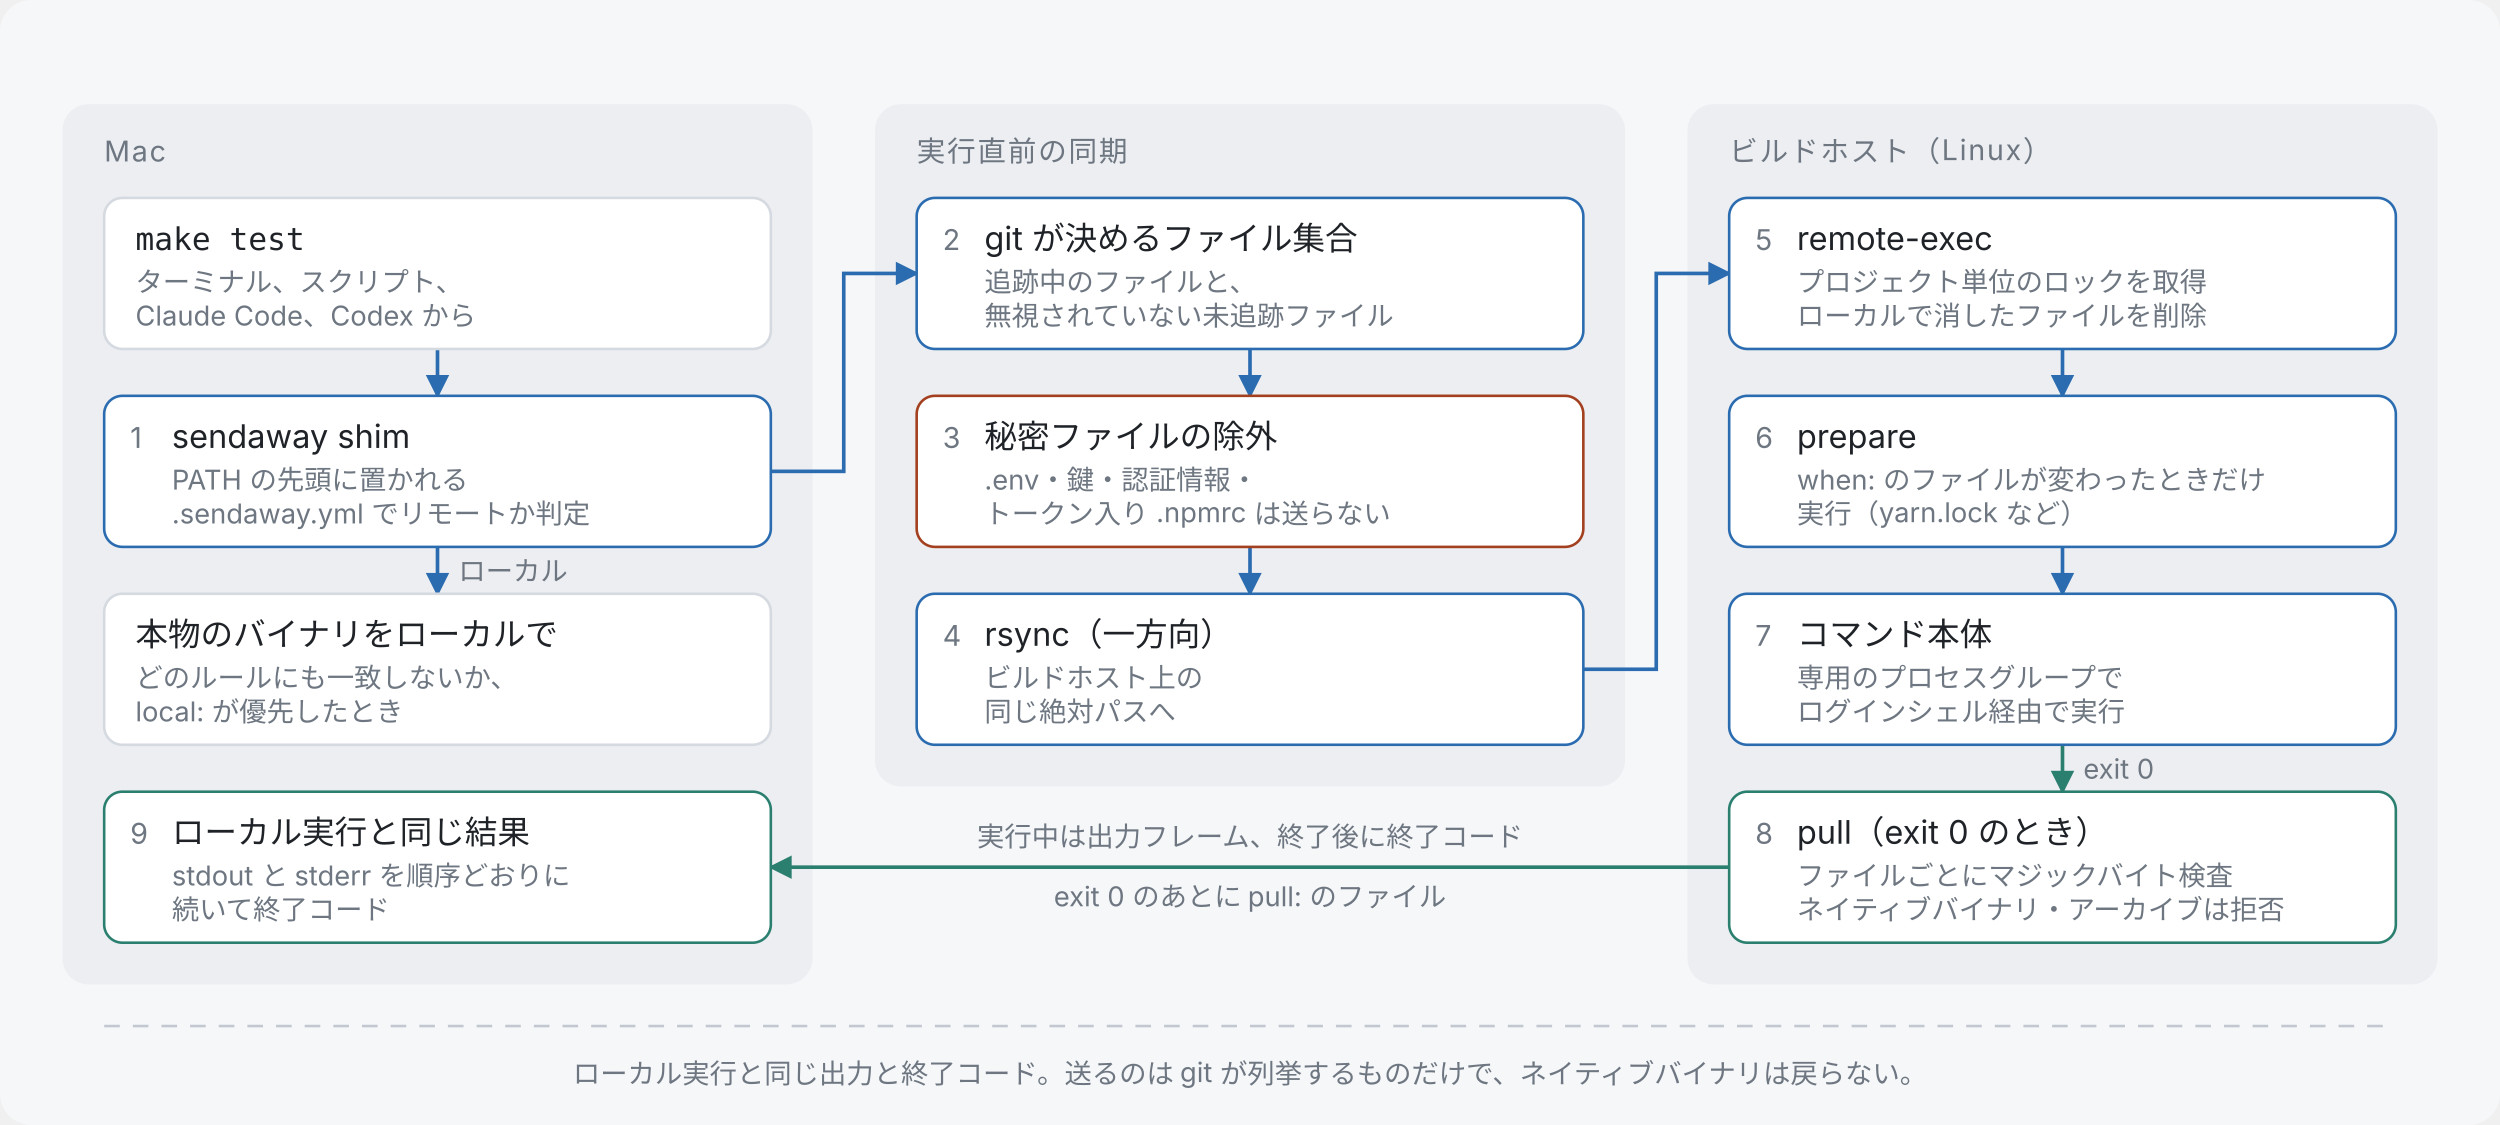
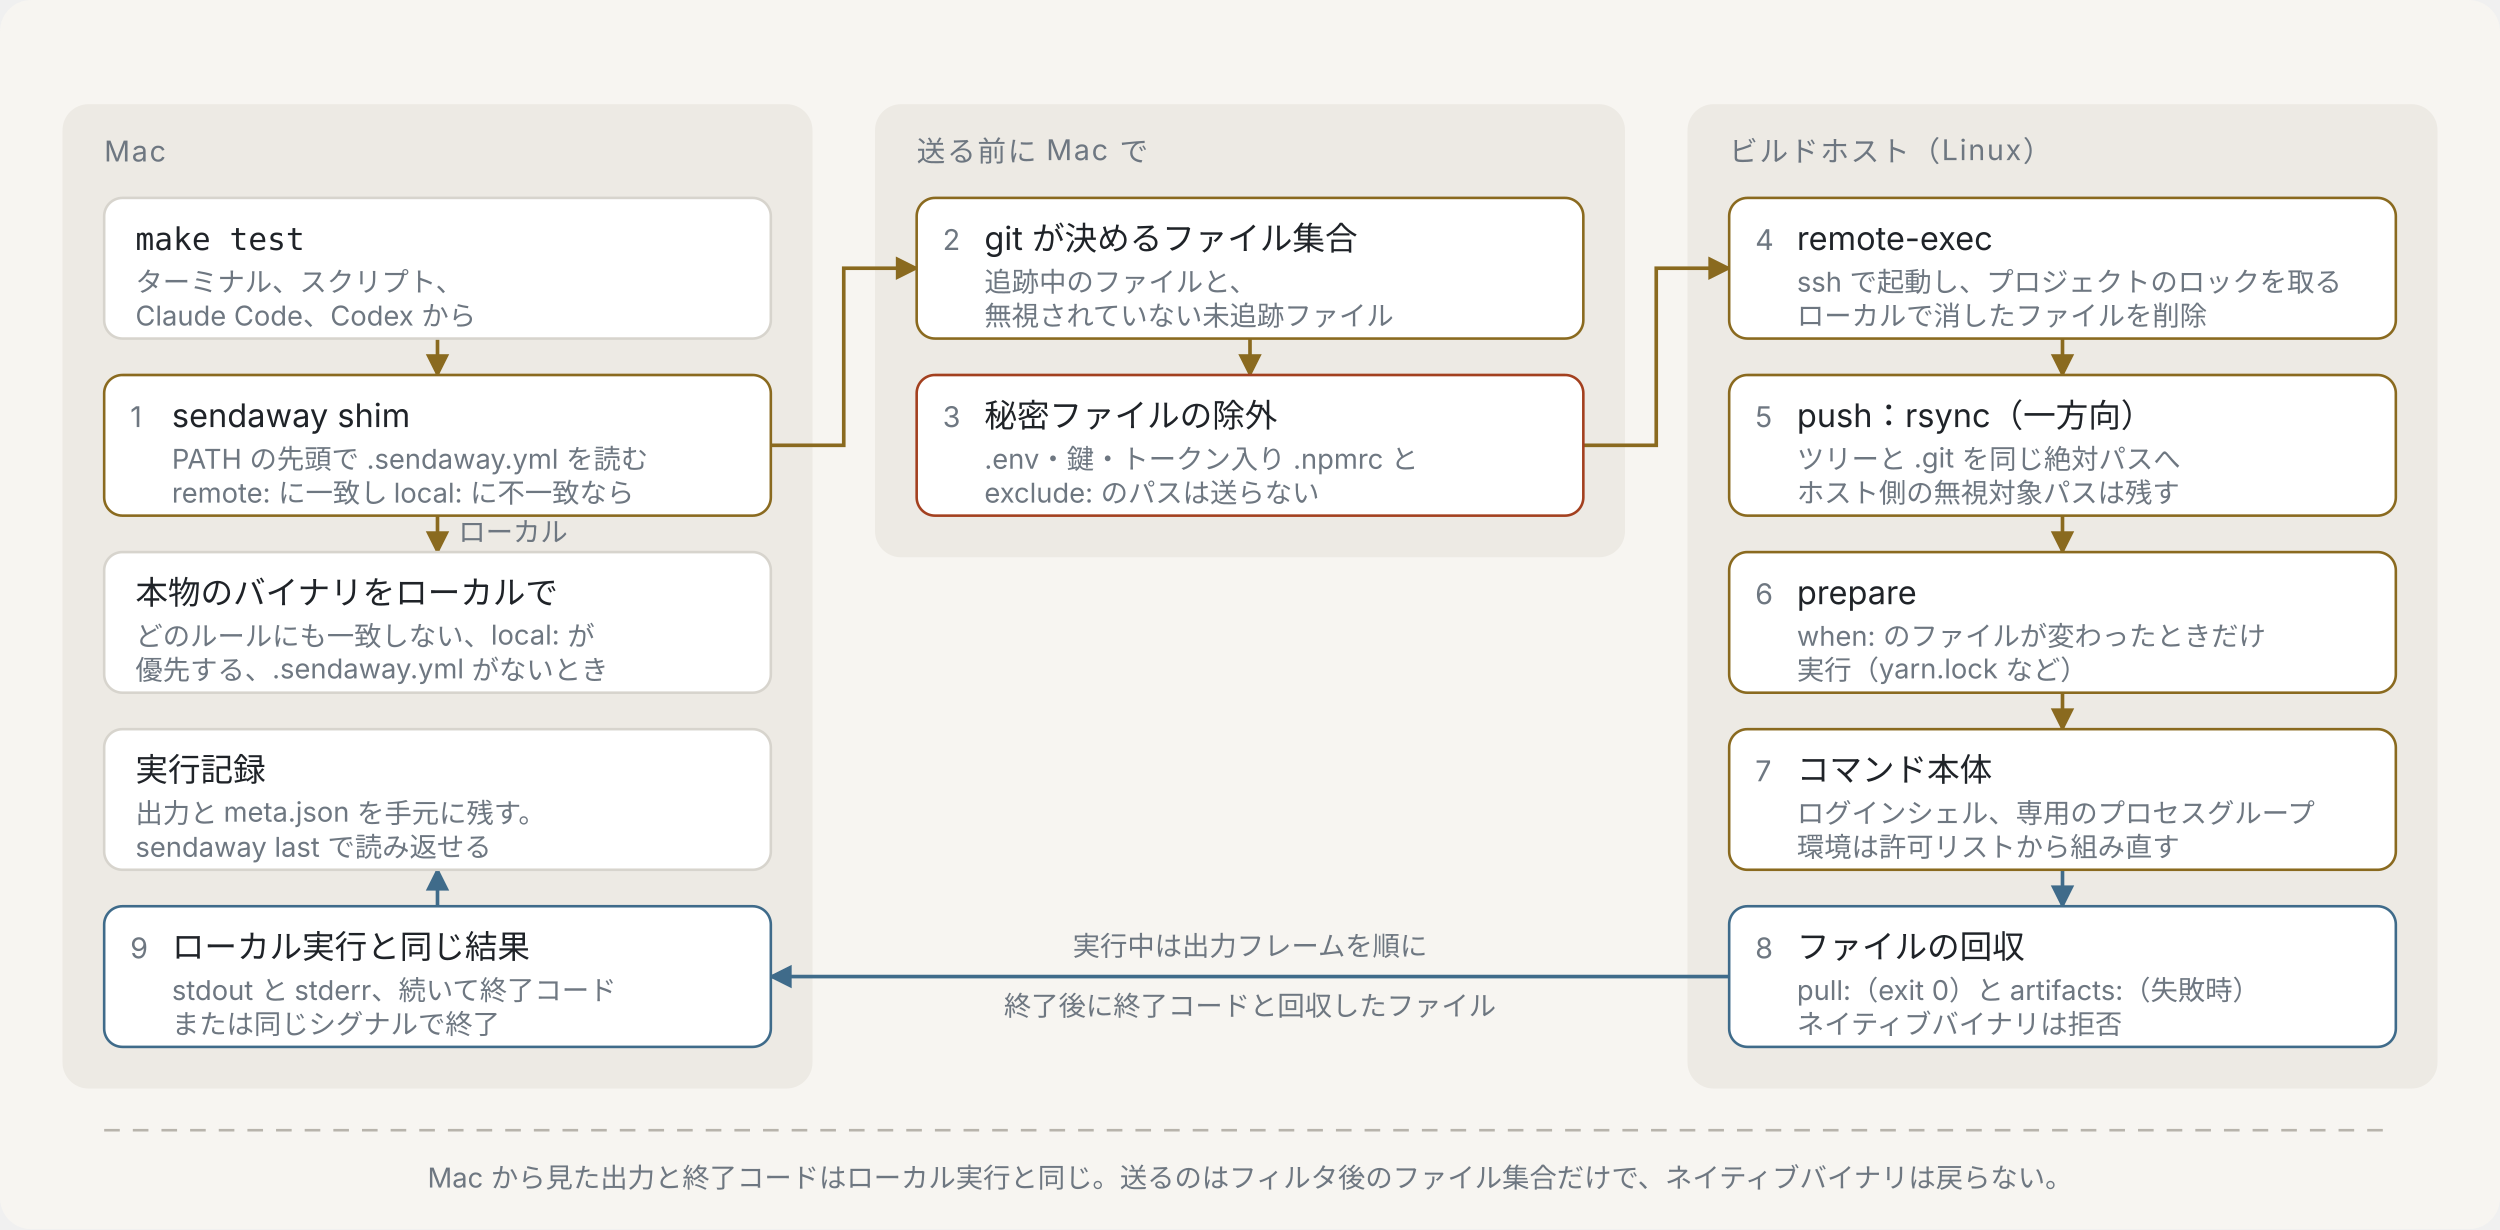
- <svg xmlns="http://www.w3.org/2000/svg" viewBox="0 0 960 432" width="960" height="432" role="img" aria-labelledby="sa-run-ja-t sa-run-ja-d">
+ <svg xmlns="http://www.w3.org/2000/svg" viewBox="0 0 960 472" width="960" height="472" role="img" aria-labelledby="sa-run-ja-t sa-run-ja-d">
  <style>
-     .bg   { fill:#f6f7f9 }
-     .grp  { fill:#eceef2 }
-     .chip { fill:#ffffff; stroke:#d5d9e0 }
-     .card { fill:#ffffff; stroke:#2b6cb0 }
-     .alt  { fill:#ffffff; stroke:#2a7f6f }
-     rect.warn { fill:#ffffff; stroke:#a3401f }
-     path.warn { fill:none; stroke:#a3401f; stroke-width:1.4 }
-     .rule { fill:none; stroke:#c3c8d0; stroke-width:1 }
-     .seam { fill:none; stroke:#c3c8d0; stroke-dasharray:6 5 }
-     .ln   { fill:none; stroke:#2b6cb0; stroke-width:1.4 }
-     .ah   { fill:#2b6cb0 }
-     .ln2  { fill:none; stroke:#2a7f6f; stroke-width:1.4 }
-     .ah2  { fill:#2a7f6f }
-     .lnd  { fill:none; stroke:#2b6cb0; stroke-width:1.2; stroke-dasharray:4 3 }
-     text  { font-family:Inter,"Helvetica Neue","Hiragino Sans","Noto Sans JP",Arial,sans-serif; fill:#1f2328 }
-     .h    { font-size:12.5px }
-     .hb   { font-size:12.5px; font-weight:600 }
-     .lbl  { font-size:11px; fill:#6e7781; letter-spacing:.06em }
-     .s    { font-size:10.5px; fill:#6e7781 }
-     .mono { font-family:ui-monospace,SFMono-Regular,Menlo,Consolas,monospace; font-size:10.5px; fill:#2b6cb0 }
-     .hm   { font-family:ui-monospace,SFMono-Regular,Menlo,Consolas,monospace; font-size:12px }
-     .code { font-family:ui-monospace,SFMono-Regular,Menlo,Consolas,monospace; font-size:10.5px }
+     .bg    { fill:#f7f5f1 }
+     .grp   { fill:#edeae4 }
+     .chip  { fill:#ffffff; stroke:#d7d4cd }
+     .card  { fill:#ffffff; stroke:#8a6a1f }
+     .alt   { fill:#ffffff; stroke:#3f6b8a }
+     .seam  { fill:none; stroke:#b8b4ac; stroke-dasharray:6 5 }
+     .rule  { fill:none; stroke:#b8b4ac; stroke-width:1 }
+     .ln    { fill:none; stroke:#8a6a1f; stroke-width:1.4 }
+     .ln2   { fill:none; stroke:#3f6b8a; stroke-width:1.4 }
+     .ah    { fill:#8a6a1f }
+     .ah2   { fill:#3f6b8a }
+     .fill1 { fill:#8a6a1f; opacity:.16 }
+     .fill2 { fill:#3f6b8a; opacity:.16 }
+     .warn  { fill:none; stroke:#a3401f; stroke-width:1.6 }
    .warnt { fill:#a3401f }
+     text   { font-family:Inter,"Helvetica Neue","Hiragino Sans","Noto Sans JP",Arial,sans-serif; fill:#1f2328 }
+     .h     { font-size:12.5px }
+     .lbl   { font-size:11px; fill:#6e7781; letter-spacing:.06em }
+     .s     { font-size:10.5px; fill:#6e7781 }
+     .mono  { font-family:ui-monospace,SFMono-Regular,Menlo,Consolas,monospace; font-size:10.5px; fill:#8a6a1f }
+     .hm    { font-family:ui-monospace,SFMono-Regular,Menlo,Consolas,monospace; font-size:12px }
+     rect.warn { fill:#ffffff; stroke-width:1 }
    @media (prefers-color-scheme: dark) {
      .bg{fill:#0d1117} .grp{fill:#12171d}
-       .chip{fill:#161b22;stroke:#30363d} .card{fill:#161b22;stroke:#7fb3d5} .alt{fill:#161b22;stroke:#6fc2ae}
-       rect.warn{fill:#161b22;stroke:#e08a68} path.warn{stroke:#e08a68}
-       .rule{stroke:#484f58} .seam{stroke:#484f58}
-       .ln{stroke:#7fb3d5} .ah{fill:#7fb3d5} .ln2{stroke:#6fc2ae} .ah2{fill:#6fc2ae} .lnd{stroke:#7fb3d5}
-       text{fill:#e6edf3} .lbl{fill:#8b949e} .s{fill:#8b949e} .mono{fill:#7fb3d5} .warnt{fill:#e08a68}
+       .chip{fill:#161b22;stroke:#30363d} .card{fill:#161b22;stroke:#d9b45c} .alt{fill:#161b22;stroke:#7fb3d5}
+       .seam{stroke:#484f58} .rule{stroke:#484f58}
+       .ln{stroke:#d9b45c} .ln2{stroke:#7fb3d5} .ah{fill:#d9b45c} .ah2{fill:#7fb3d5}
+       .fill1{fill:#d9b45c} .fill2{fill:#7fb3d5}
+       .warn{stroke:#e08a68} .warnt{fill:#e08a68} .mono{fill:#d9b45c}
+       text{fill:#e6edf3} .lbl{fill:#8b949e} .s{fill:#8b949e}
+       rect.warn{fill:#161b22}
    }
  </style>
  <defs>
-     <marker id="sa-run-ja-a" markerUnits="userSpaceOnUse" markerWidth="9" markerHeight="9" refX="8" refY="4.5" orient="auto">
+     <marker id="sa-run-ja-ma" markerUnits="userSpaceOnUse" markerWidth="9" markerHeight="9" refX="8" refY="4.5" orient="auto">
      <path class="ah" d="M0,0 L9,4.5 L0,9 z" />
    </marker>
-     <marker id="sa-run-ja-a2" markerUnits="userSpaceOnUse" markerWidth="9" markerHeight="9" refX="8" refY="4.5" orient="auto">
+     <marker id="sa-run-ja-mb" markerUnits="userSpaceOnUse" markerWidth="9" markerHeight="9" refX="8" refY="4.5" orient="auto">
      <path class="ah2" d="M0,0 L9,4.5 L0,9 z" />
    </marker>
  </defs>
-   <rect class="bg" x="0" y="0" width="960" height="432" rx="12" />
-   <rect class="grp" x="24" y="40" width="288" height="338" rx="10" />
-   <rect class="grp" x="336" y="40" width="288" height="262" rx="10" />
-   <rect class="grp" x="648" y="40" width="288" height="338" rx="10" />
+   <rect class="bg" x="0" y="0" width="960" height="472" rx="12" />
+   <rect class="grp" x="24" y="40" width="288" height="378" rx="10" />
+   <rect class="grp" x="336" y="40" width="288" height="174" rx="10" />
+   <rect class="grp" x="648" y="40" width="288" height="378" rx="10" />
  <text class="lbl" x="40" y="62">Mac</text>
-   <text class="lbl" x="352" y="62">実行直前の同期</text>
+   <text class="lbl" x="352" y="62">送る前に Mac で</text>
  <text class="lbl" x="664" y="62">ビルドホスト（Linux）</text>
-   <path class="ln" d="M168,134 V152" marker-end="url(#sa-run-ja-a)" />
-   <path class="ln" d="M168,210 V228" marker-end="url(#sa-run-ja-a)" />
-   <path class="ln" d="M296,181 H324 V105 H352" marker-end="url(#sa-run-ja-a)" />
-   <path class="ln" d="M480,134 V152" marker-end="url(#sa-run-ja-a)" />
-   <path class="ln" d="M480,210 V228" marker-end="url(#sa-run-ja-a)" />
-   <path class="ln" d="M608,257 H636 V105 H664" marker-end="url(#sa-run-ja-a)" />
-   <path class="ln" d="M792,134 V152" marker-end="url(#sa-run-ja-a)" />
-   <path class="ln" d="M792,210 V228" marker-end="url(#sa-run-ja-a)" />
-   <path class="ln2" d="M792,286 V304" marker-end="url(#sa-run-ja-a2)" />
-   <path class="ln2" d="M664,333 H296" marker-end="url(#sa-run-ja-a2)" />
-   <text class="s" x="176" y="223">ローカル</text>
-   <text class="s" x="800" y="299">exit 0</text>
-   <text class="s" x="480" y="325" text-anchor="middle">実行中は出力フレーム、終了後に終了コード</text>
-   <text class="s" x="480" y="348" text-anchor="middle">exit 0 のあとに pull: のファイル</text>
-   <rect class="chip" x="40" y="76" width="256" height="58" rx="7" />
+   <path class="ln" d="M168,130 V144" marker-end="url(#sa-run-ja-ma)" />
+   <path class="ln" d="M168,198 V212" marker-end="url(#sa-run-ja-ma)" />
+   <text class="s" x="176" y="208">ローカル</text>
+   <path class="ln2" d="M168,348 V334" marker-end="url(#sa-run-ja-mb)" />
+   <path class="ln" d="M296,171 H324 V103 H352" marker-end="url(#sa-run-ja-ma)" />
+   <path class="ln" d="M480,130 V144" marker-end="url(#sa-run-ja-ma)" />
+   <path class="ln" d="M608,171 H636 V103 H664" marker-end="url(#sa-run-ja-ma)" />
+   <path class="ln" d="M792,130 V144" marker-end="url(#sa-run-ja-ma)" />
+   <path class="ln" d="M792,198 V212" marker-end="url(#sa-run-ja-ma)" />
+   <path class="ln" d="M792,266 V280" marker-end="url(#sa-run-ja-ma)" />
+   <path class="ln2" d="M792,334 V348" marker-end="url(#sa-run-ja-mb)" />
+   <path class="ln2" d="M664,375 H296" marker-end="url(#sa-run-ja-mb)" />
+   <text class="s" x="480" y="367" text-anchor="middle">実行中は出力フレームを順に</text>
+   <text class="s" x="480" y="390" text-anchor="middle">終了後に終了コードと回収したファイル</text>
+   <rect class="chip" x="40" y="76" width="256" height="54" rx="7" />
  <text class="hm" x="52" y="96">make test</text>
  <text class="s" x="52" y="112">ターミナル、スクリプト、</text>
  <text class="s" x="52" y="125">Claude Code、Codex から</text>
-   <rect class="card" x="40" y="152" width="256" height="58" rx="7" />
-   <text class="lbl" x="50" y="172">1</text>
-   <text class="h" x="66" y="172">sendaway shim</text>
-   <text class="s" x="66" y="188">PATH の先頭に置かれる</text>
-   <text class="s" x="66" y="201">.sendaway.yml でリモートか判定</text>
-   <rect class="chip" x="40" y="228" width="256" height="58" rx="7" />
-   <text class="h" x="52" y="248">本物のバイナリをローカルで</text>
-   <text class="s" x="52" y="264">どのルールにも一致しないか、</text>
-   <text class="s" x="52" y="277">local: が優先したとき</text>
-   <rect class="alt" x="40" y="304" width="256" height="58" rx="7" />
-   <text class="lbl" x="50" y="324">9</text>
-   <text class="h" x="66" y="324">ローカル実行と同じ結果</text>
-   <text class="s" x="66" y="340">stdout と stderr を順序どおりに</text>
-   <text class="s" x="66" y="353">続いて終了コード</text>
-   <rect class="card" x="352" y="76" width="256" height="58" rx="7" />
+   <rect class="card" x="40" y="144" width="256" height="54" rx="7" />
+   <text class="lbl" x="50" y="164">1</text>
+   <text class="h" x="66" y="164">sendaway shim</text>
+   <text class="s" x="66" y="180">PATH の先頭で .sendaway.yml を読む</text>
+   <text class="s" x="66" y="193">remote: に一致し local: に不一致なら</text>
+   <rect class="chip" x="40" y="212" width="256" height="54" rx="7" />
+   <text class="h" x="52" y="232">本物のバイナリをローカルで</text>
+   <text class="s" x="52" y="248">どのルールにも一致しない、local: が</text>
+   <text class="s" x="52" y="261">優先する、.sendaway.yml がないとき</text>
+   <rect class="chip" x="40" y="280" width="256" height="54" rx="7" />
+   <text class="h" x="52" y="300">実行記録</text>
+   <text class="s" x="52" y="316">出力と meta.json を手元に残す。</text>
+   <text class="s" x="52" y="329">sendaway last で読み返せる</text>
+   <rect class="alt" x="40" y="348" width="256" height="54" rx="7" />
+   <text class="lbl" x="50" y="368">9</text>
+   <text class="h" x="66" y="368">ローカル実行と同じ結果</text>
+   <text class="s" x="66" y="384">stdout と stderr、続いて終了コード</text>
+   <text class="s" x="66" y="397">または同じシグナルで終了</text>
+   <rect class="card" x="352" y="76" width="256" height="54" rx="7" />
  <text class="lbl" x="362" y="96">2</text>
  <text class="h" x="378" y="96">git が決めるファイル集合</text>
  <text class="s" x="378" y="112">追跡中のファイルと、</text>
  <text class="s" x="378" y="125">無視されていない未追跡ファイル</text>
-   <rect class="warn" x="352" y="152" width="256" height="58" rx="7" />
-   <text class="lbl" x="362" y="172">3</text>
-   <text class="h" x="378" y="172">秘密ファイルの除外</text>
-   <text class="s" x="378" y="188">.env・鍵・認証情報・</text>
-   <text class="s" x="378" y="201">トークン入り .npmrc は送らない</text>
-   <rect class="card" x="352" y="228" width="256" height="58" rx="7" />
-   <text class="lbl" x="362" y="248">4</text>
-   <text class="h" x="378" y="248">rsync（一方向）</text>
-   <text class="s" x="378" y="264">ビルドホスト上の</text>
-   <text class="s" x="378" y="277">同じ絶対パスへ</text>
-   <rect class="card" x="664" y="76" width="256" height="58" rx="7" />
-   <text class="lbl" x="674" y="96">5</text>
+   <rect class="warn" x="352" y="144" width="256" height="54" rx="7" />
+   <text class="lbl" x="362" y="164">3</text>
+   <text class="h" x="378" y="164">秘密ファイルの除外</text>
+   <text class="s" x="378" y="180">.env・鍵・トークン入り .npmrc と</text>
+   <text class="s" x="378" y="193">exclude: のパスは送らない</text>
+   <rect class="card" x="664" y="76" width="256" height="54" rx="7" />
+   <text class="lbl" x="674" y="96">4</text>
  <text class="h" x="690" y="96">remote-exec</text>
-   <text class="s" x="690" y="112">プロジェクト単位のロックを取得</text>
+   <text class="s" x="690" y="112">ssh で起動し、プロジェクトのロックを取る</text>
  <text class="s" x="690" y="125">ローカルで消したファイルを削除</text>
-   <rect class="card" x="664" y="152" width="256" height="58" rx="7" />
-   <text class="lbl" x="674" y="172">6</text>
-   <text class="h" x="690" y="172">prepare</text>
-   <text class="s" x="690" y="188">when: のファイルが変わったときだけ</text>
-   <text class="s" x="690" y="201">実行（yarn.lock など）</text>
-   <rect class="card" x="664" y="228" width="256" height="58" rx="7" />
-   <text class="lbl" x="674" y="248">7</text>
-   <text class="h" x="690" y="248">コマンド本体</text>
-   <text class="s" x="690" y="264">専用のプロセスグループで</text>
-   <text class="s" x="690" y="277">ログインシェル経由で実行</text>
-   <rect class="alt" x="664" y="304" width="256" height="58" rx="7" />
-   <text class="lbl" x="674" y="324">8</text>
-   <text class="h" x="690" y="324">pull（exit 0 のとき）</text>
-   <text class="s" x="690" y="340">ファイルごとにマジックバイト検査</text>
-   <text class="s" x="690" y="353">ネイティブバイナリ・アーカイブは拒否</text>
-   <path class="seam" d="M40,394 H920" />
-   <text class="s" x="480.0" y="416" text-anchor="middle">ローカル実行と同じ出力と終了コード。送るのは git が列挙するものだけで、ネイティブバイナリは戻らない。</text>
+   <rect class="card" x="664" y="144" width="256" height="54" rx="7" />
+   <text class="lbl" x="674" y="164">5</text>
+   <text class="h" x="690" y="164">push：rsync（一方向）</text>
+   <text class="s" x="690" y="180">ツリーと .git を同じ絶対パスへ</text>
+   <text class="s" x="690" y="193">ホスト側の無視対象パスは残す</text>
+   <rect class="card" x="664" y="212" width="256" height="54" rx="7" />
+   <text class="lbl" x="674" y="232">6</text>
+   <text class="h" x="690" y="232">prepare</text>
+   <text class="s" x="690" y="248">when: のファイルが変わったときだけ</text>
+   <text class="s" x="690" y="261">実行（yarn.lock など）</text>
+   <rect class="card" x="664" y="280" width="256" height="54" rx="7" />
+   <text class="lbl" x="674" y="300">7</text>
+   <text class="h" x="690" y="300">コマンド本体</text>
+   <text class="s" x="690" y="316">ログインシェル、専用のプロセスグループ</text>
+   <text class="s" x="690" y="329">環境は許可リストから組み直す</text>
+   <rect class="alt" x="664" y="348" width="256" height="54" rx="7" />
+   <text class="lbl" x="674" y="368">8</text>
+   <text class="h" x="690" y="368">ファイルの回収</text>
+   <text class="s" x="690" y="384">pull:（exit 0）と artifacts:（失敗時）</text>
+   <text class="s" x="690" y="397">ネイティブバイナリは拒否</text>
+   <path class="seam" d="M40,434 H920" />
+   <text class="s" x="480" y="456" text-anchor="middle">Mac から見た出力と終了コードはローカル実行と同じ。送るのはフィルタ後のファイル集合だけで、ネイティブバイナリは戻らない。</text>
</svg>
